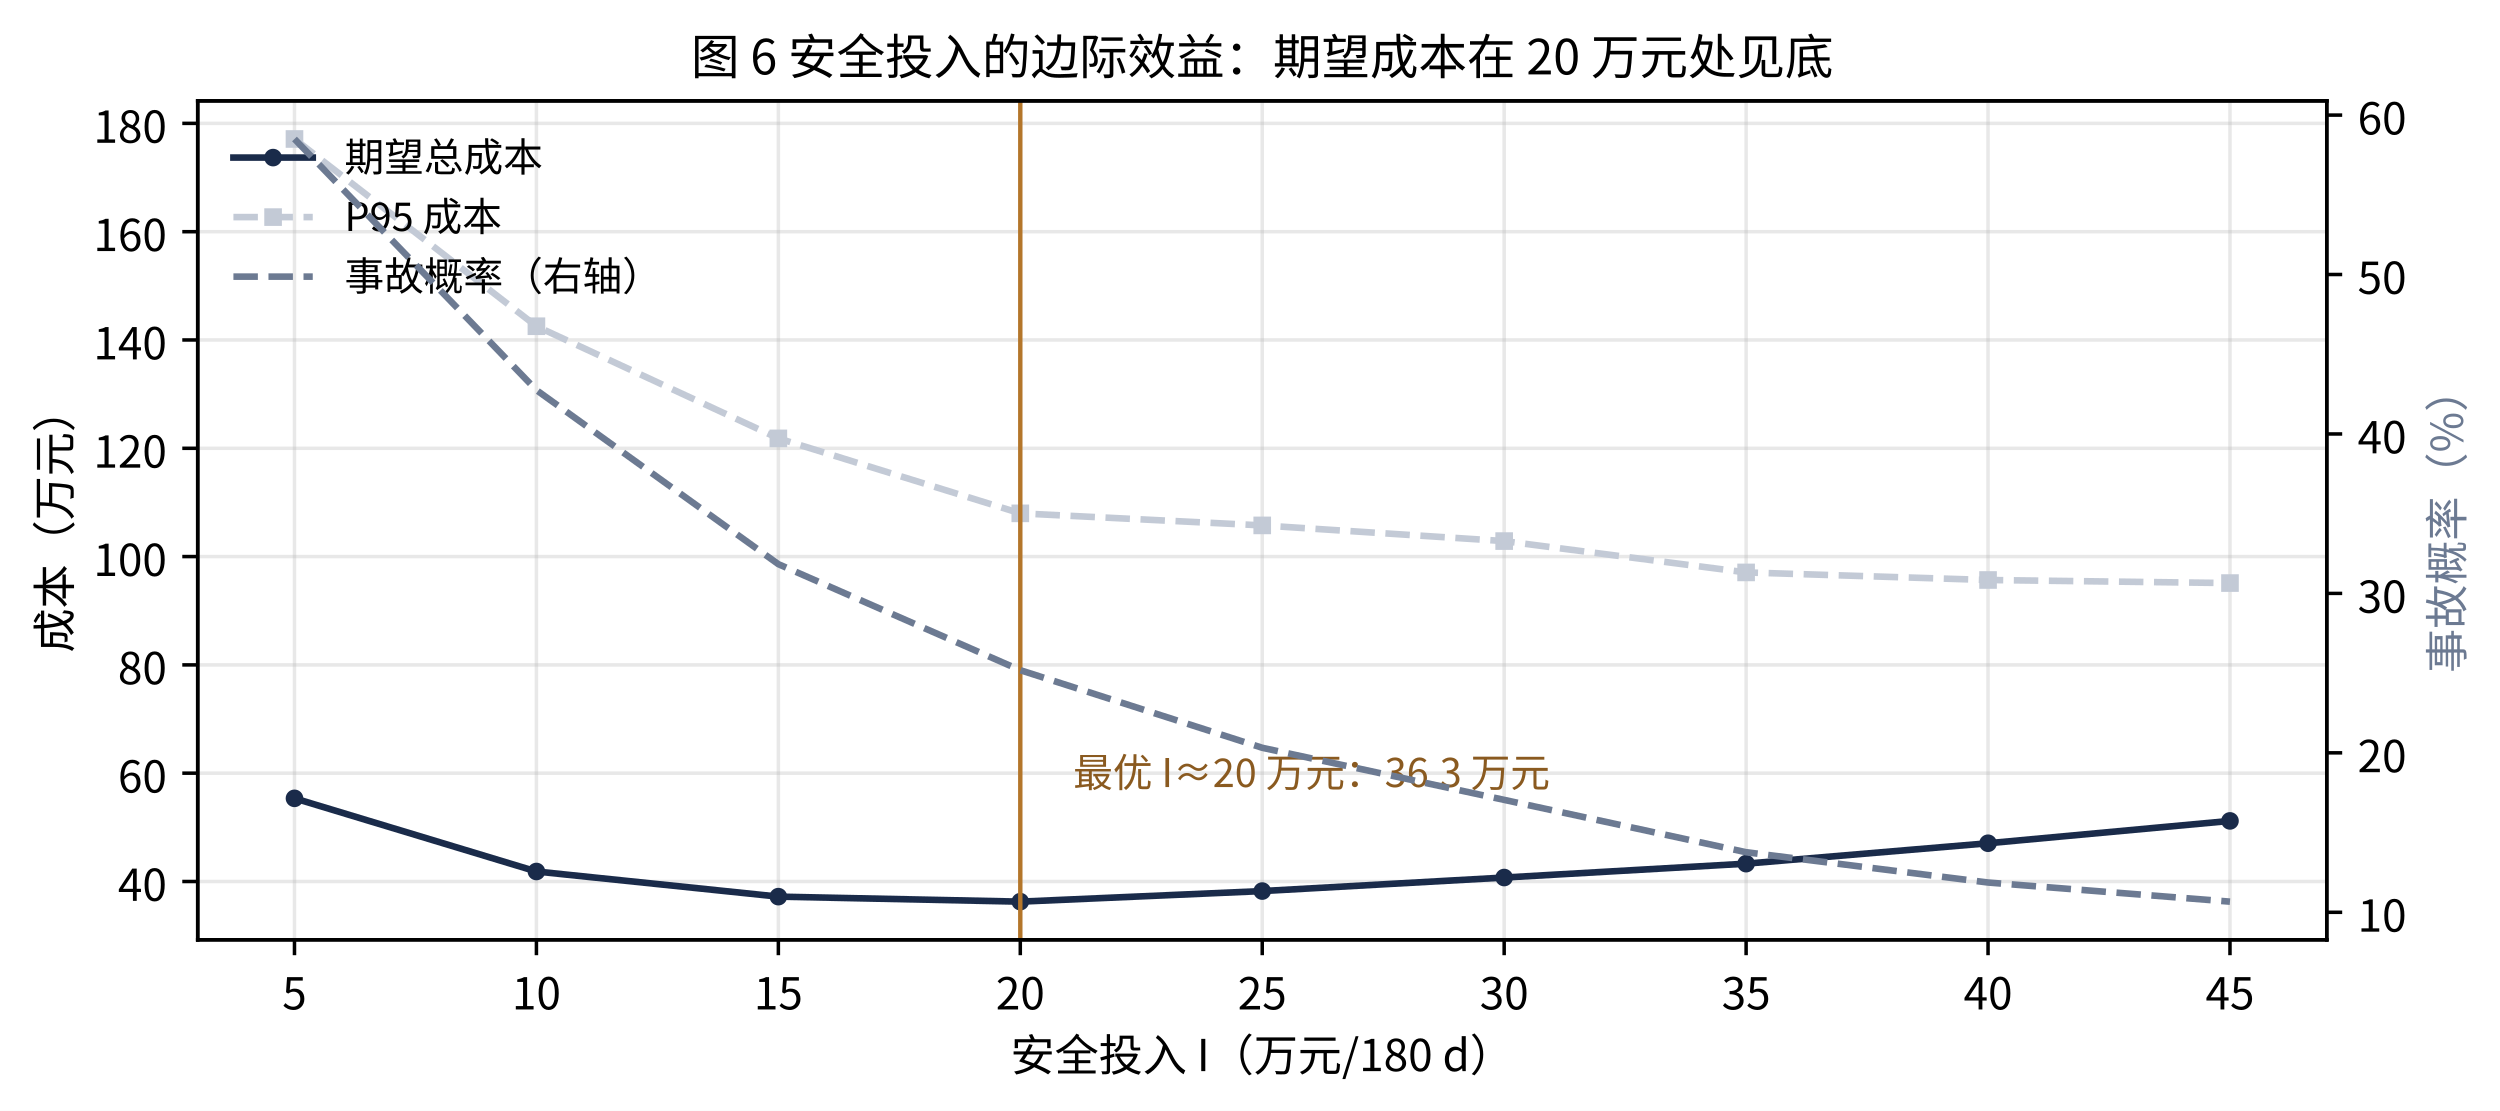
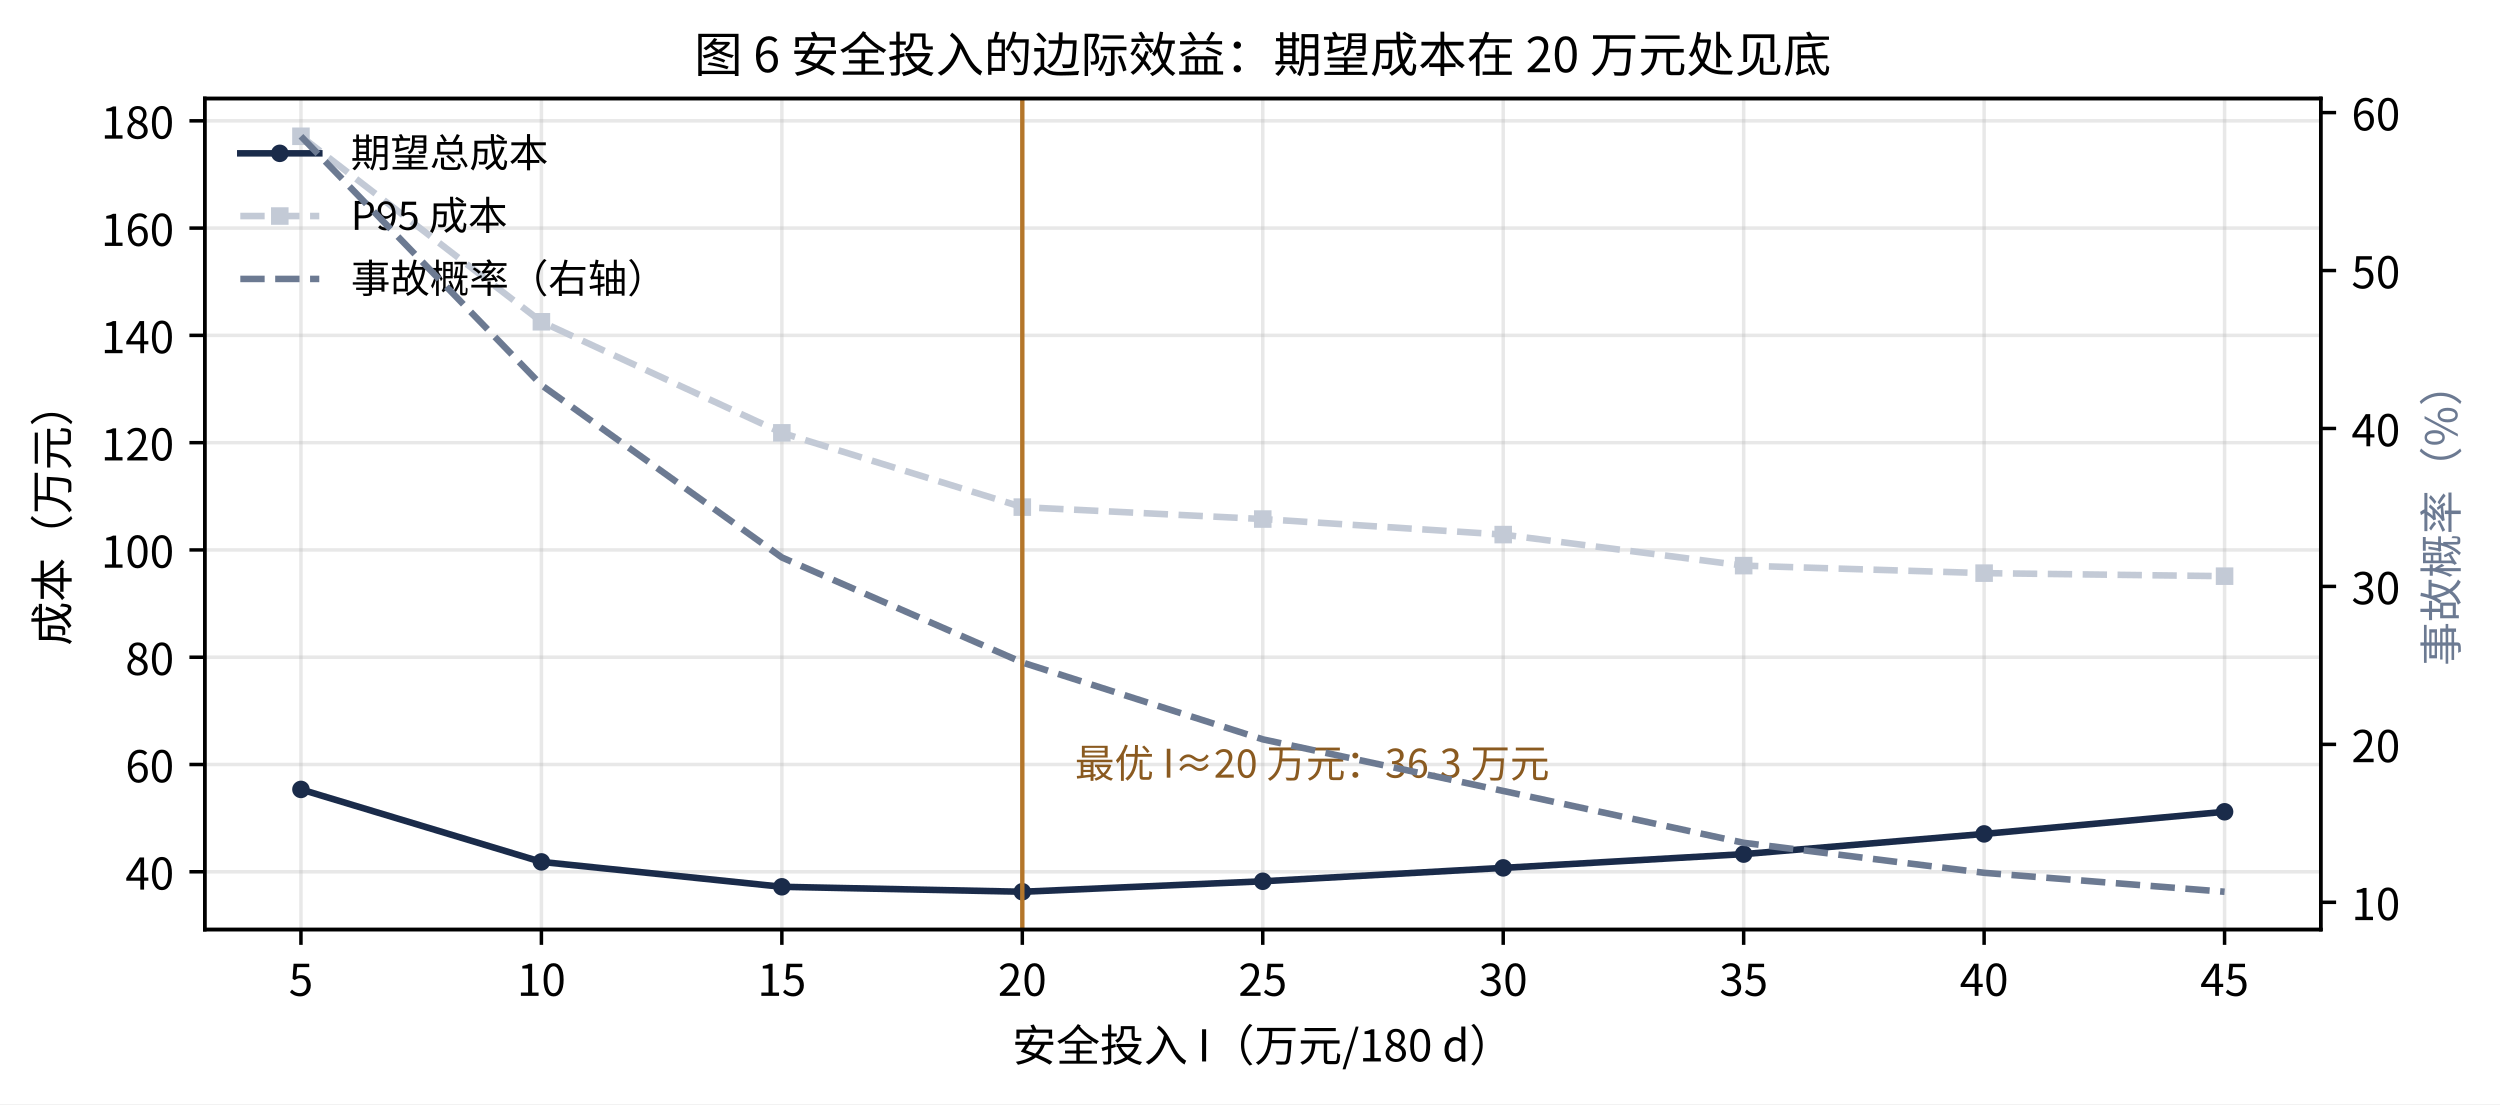
- <svg xmlns="http://www.w3.org/2000/svg" xmlns:xlink="http://www.w3.org/1999/xlink" width="567.124pt" height="251.979pt" viewBox="0 0 567.124 251.979" version="1.1">
+ <svg xmlns="http://www.w3.org/2000/svg" xmlns:xlink="http://www.w3.org/1999/xlink" width="569.819pt" height="251.666pt" viewBox="0 0 569.819 251.666" version="1.1">
  <defs>
    <style type="text/css">*{stroke-linejoin: round; stroke-linecap: butt}</style>
  </defs>
  <g id="figure_1">
    <g id="patch_1">
-       <path d="M 0 251.979  L 567.124 251.979  L 567.124 0  L 0 0  z " style="fill: #ffffff" />
+       <path d="M 0 251.666  L 569.819 251.666  L 569.819 0  L 0 0  z " style="fill: #ffffff" />
    </g>
    <g id="axes_1">
      <g id="patch_2">
-         <path d="M 44.85 213.189  L 527.824 213.189  L 527.824 22.88  L 44.85 22.88  z " style="fill: #ffffff" />
+         <path d="M 46.672 211.865  L 528.963 211.865  L 528.963 22.454  L 46.672 22.454  z " style="fill: #ffffff" />
      </g>
      <g id="matplotlib.axis_1">
        <g id="xtick_1">
          <g id="line2d_1">
-             <path d="M 66.803 213.189  L 66.803 22.88  " clip-path="url(#p9b79be4c53)" style="fill: none; stroke: #b0b0b0; stroke-opacity: 0.3; stroke-width: 0.8; stroke-linecap: square" />
+             <path d="M 68.594 211.865  L 68.594 22.454  " clip-path="url(#p464235a0dc)" style="fill: none; stroke: #b0b0b0; stroke-opacity: 0.3; stroke-width: 0.8; stroke-linecap: square" />
          </g>
          <g id="line2d_2">
            <defs>
-               <path id="mc63aad9e78" d="M 0 0  L 0 3.5  " style="stroke: #000000; stroke-width: 0.8" />
+               <path id="md663c05ee7" d="M 0 0  L 0 3.5  " style="stroke: #000000; stroke-width: 0.8" />
            </defs>
            <g>
-               <use xlink:href="#mc63aad9e78" x="66.803" y="213.189" style="stroke: #000000; stroke-width: 0.8" />
+               <use xlink:href="#md663c05ee7" x="68.594" y="211.865" style="stroke: #000000; stroke-width: 0.8" />
            </g>
          </g>
          <g id="text_1">
-             <text style="font-size: 10px; font-family: 'Noto Sans CJK SC', 'PingFang SC', 'Microsoft YaHei', 'DejaVu Sans', sans-serif; text-anchor: middle" x="66.803" y="228.989" transform="rotate(-0 66.80335 228.9888)">5</text>
+             <text style="font-size: 10px; font-family: 'Noto Sans CJK SC', 'PingFang SC', 'Microsoft YaHei', 'DejaVu Sans', sans-serif; text-anchor: middle" x="68.594" y="226.985" transform="rotate(-0 68.59402 226.9854)">5</text>
          </g>
        </g>
        <g id="xtick_2">
          <g id="line2d_3">
-             <path d="M 121.687 213.189  L 121.687 22.88  " clip-path="url(#p9b79be4c53)" style="fill: none; stroke: #b0b0b0; stroke-opacity: 0.3; stroke-width: 0.8; stroke-linecap: square" />
+             <path d="M 123.4 211.865  L 123.4 22.454  " clip-path="url(#p464235a0dc)" style="fill: none; stroke: #b0b0b0; stroke-opacity: 0.3; stroke-width: 0.8; stroke-linecap: square" />
          </g>
          <g id="line2d_4">
            <g>
-               <use xlink:href="#mc63aad9e78" x="121.687" y="213.189" style="stroke: #000000; stroke-width: 0.8" />
+               <use xlink:href="#md663c05ee7" x="123.4" y="211.865" style="stroke: #000000; stroke-width: 0.8" />
            </g>
          </g>
          <g id="text_2">
-             <text style="font-size: 10px; font-family: 'Noto Sans CJK SC', 'PingFang SC', 'Microsoft YaHei', 'DejaVu Sans', sans-serif; text-anchor: middle" x="121.687" y="228.989" transform="rotate(-0 121.6867 228.9888)">10</text>
+             <text style="font-size: 10px; font-family: 'Noto Sans CJK SC', 'PingFang SC', 'Microsoft YaHei', 'DejaVu Sans', sans-serif; text-anchor: middle" x="123.4" y="226.985" transform="rotate(-0 123.3999 226.9854)">10</text>
          </g>
        </g>
        <g id="xtick_3">
          <g id="line2d_5">
-             <path d="M 176.57 213.189  L 176.57 22.88  " clip-path="url(#p9b79be4c53)" style="fill: none; stroke: #b0b0b0; stroke-opacity: 0.3; stroke-width: 0.8; stroke-linecap: square" />
+             <path d="M 178.206 211.865  L 178.206 22.454  " clip-path="url(#p464235a0dc)" style="fill: none; stroke: #b0b0b0; stroke-opacity: 0.3; stroke-width: 0.8; stroke-linecap: square" />
          </g>
          <g id="line2d_6">
            <g>
-               <use xlink:href="#mc63aad9e78" x="176.57" y="213.189" style="stroke: #000000; stroke-width: 0.8" />
+               <use xlink:href="#md663c05ee7" x="178.206" y="211.865" style="stroke: #000000; stroke-width: 0.8" />
            </g>
          </g>
          <g id="text_3">
-             <text style="font-size: 10px; font-family: 'Noto Sans CJK SC', 'PingFang SC', 'Microsoft YaHei', 'DejaVu Sans', sans-serif; text-anchor: middle" x="176.57" y="228.989" transform="rotate(-0 176.5701 228.9888)">15</text>
+             <text style="font-size: 10px; font-family: 'Noto Sans CJK SC', 'PingFang SC', 'Microsoft YaHei', 'DejaVu Sans', sans-serif; text-anchor: middle" x="178.206" y="226.985" transform="rotate(-0 178.2057 226.9854)">15</text>
          </g>
        </g>
        <g id="xtick_4">
          <g id="line2d_7">
-             <path d="M 231.453 213.189  L 231.453 22.88  " clip-path="url(#p9b79be4c53)" style="fill: none; stroke: #b0b0b0; stroke-opacity: 0.3; stroke-width: 0.8; stroke-linecap: square" />
+             <path d="M 233.012 211.865  L 233.012 22.454  " clip-path="url(#p464235a0dc)" style="fill: none; stroke: #b0b0b0; stroke-opacity: 0.3; stroke-width: 0.8; stroke-linecap: square" />
          </g>
          <g id="line2d_8">
            <g>
-               <use xlink:href="#mc63aad9e78" x="231.453" y="213.189" style="stroke: #000000; stroke-width: 0.8" />
+               <use xlink:href="#md663c05ee7" x="233.012" y="211.865" style="stroke: #000000; stroke-width: 0.8" />
            </g>
          </g>
          <g id="text_4">
-             <text style="font-size: 10px; font-family: 'Noto Sans CJK SC', 'PingFang SC', 'Microsoft YaHei', 'DejaVu Sans', sans-serif; text-anchor: middle" x="231.453" y="228.989" transform="rotate(-0 231.4535 228.9888)">20</text>
+             <text style="font-size: 10px; font-family: 'Noto Sans CJK SC', 'PingFang SC', 'Microsoft YaHei', 'DejaVu Sans', sans-serif; text-anchor: middle" x="233.012" y="226.985" transform="rotate(-0 233.0115 226.9854)">20</text>
          </g>
        </g>
        <g id="xtick_5">
          <g id="line2d_9">
-             <path d="M 286.337 213.189  L 286.337 22.88  " clip-path="url(#p9b79be4c53)" style="fill: none; stroke: #b0b0b0; stroke-opacity: 0.3; stroke-width: 0.8; stroke-linecap: square" />
+             <path d="M 287.817 211.865  L 287.817 22.454  " clip-path="url(#p464235a0dc)" style="fill: none; stroke: #b0b0b0; stroke-opacity: 0.3; stroke-width: 0.8; stroke-linecap: square" />
          </g>
          <g id="line2d_10">
            <g>
-               <use xlink:href="#mc63aad9e78" x="286.337" y="213.189" style="stroke: #000000; stroke-width: 0.8" />
+               <use xlink:href="#md663c05ee7" x="287.817" y="211.865" style="stroke: #000000; stroke-width: 0.8" />
            </g>
          </g>
          <g id="text_5">
-             <text style="font-size: 10px; font-family: 'Noto Sans CJK SC', 'PingFang SC', 'Microsoft YaHei', 'DejaVu Sans', sans-serif; text-anchor: middle" x="286.337" y="228.989" transform="rotate(-0 286.3369 228.9888)">25</text>
+             <text style="font-size: 10px; font-family: 'Noto Sans CJK SC', 'PingFang SC', 'Microsoft YaHei', 'DejaVu Sans', sans-serif; text-anchor: middle" x="287.817" y="226.985" transform="rotate(-0 287.8174 226.9854)">25</text>
          </g>
        </g>
        <g id="xtick_6">
          <g id="line2d_11">
-             <path d="M 341.22 213.189  L 341.22 22.88  " clip-path="url(#p9b79be4c53)" style="fill: none; stroke: #b0b0b0; stroke-opacity: 0.3; stroke-width: 0.8; stroke-linecap: square" />
+             <path d="M 342.623 211.865  L 342.623 22.454  " clip-path="url(#p464235a0dc)" style="fill: none; stroke: #b0b0b0; stroke-opacity: 0.3; stroke-width: 0.8; stroke-linecap: square" />
          </g>
          <g id="line2d_12">
            <g>
-               <use xlink:href="#mc63aad9e78" x="341.22" y="213.189" style="stroke: #000000; stroke-width: 0.8" />
+               <use xlink:href="#md663c05ee7" x="342.623" y="211.865" style="stroke: #000000; stroke-width: 0.8" />
            </g>
          </g>
          <g id="text_6">
-             <text style="font-size: 10px; font-family: 'Noto Sans CJK SC', 'PingFang SC', 'Microsoft YaHei', 'DejaVu Sans', sans-serif; text-anchor: middle" x="341.22" y="228.989" transform="rotate(-0 341.2203 228.9888)">30</text>
+             <text style="font-size: 10px; font-family: 'Noto Sans CJK SC', 'PingFang SC', 'Microsoft YaHei', 'DejaVu Sans', sans-serif; text-anchor: middle" x="342.623" y="226.985" transform="rotate(-0 342.6232 226.9854)">30</text>
          </g>
        </g>
        <g id="xtick_7">
          <g id="line2d_13">
-             <path d="M 396.104 213.189  L 396.104 22.88  " clip-path="url(#p9b79be4c53)" style="fill: none; stroke: #b0b0b0; stroke-opacity: 0.3; stroke-width: 0.8; stroke-linecap: square" />
+             <path d="M 397.429 211.865  L 397.429 22.454  " clip-path="url(#p464235a0dc)" style="fill: none; stroke: #b0b0b0; stroke-opacity: 0.3; stroke-width: 0.8; stroke-linecap: square" />
          </g>
          <g id="line2d_14">
            <g>
-               <use xlink:href="#mc63aad9e78" x="396.104" y="213.189" style="stroke: #000000; stroke-width: 0.8" />
+               <use xlink:href="#md663c05ee7" x="397.429" y="211.865" style="stroke: #000000; stroke-width: 0.8" />
            </g>
          </g>
          <g id="text_7">
-             <text style="font-size: 10px; font-family: 'Noto Sans CJK SC', 'PingFang SC', 'Microsoft YaHei', 'DejaVu Sans', sans-serif; text-anchor: middle" x="396.104" y="228.989" transform="rotate(-0 396.1036 228.9888)">35</text>
+             <text style="font-size: 10px; font-family: 'Noto Sans CJK SC', 'PingFang SC', 'Microsoft YaHei', 'DejaVu Sans', sans-serif; text-anchor: middle" x="397.429" y="226.985" transform="rotate(-0 397.4291 226.9854)">35</text>
          </g>
        </g>
        <g id="xtick_8">
          <g id="line2d_15">
-             <path d="M 450.987 213.189  L 450.987 22.88  " clip-path="url(#p9b79be4c53)" style="fill: none; stroke: #b0b0b0; stroke-opacity: 0.3; stroke-width: 0.8; stroke-linecap: square" />
+             <path d="M 452.235 211.865  L 452.235 22.454  " clip-path="url(#p464235a0dc)" style="fill: none; stroke: #b0b0b0; stroke-opacity: 0.3; stroke-width: 0.8; stroke-linecap: square" />
          </g>
          <g id="line2d_16">
            <g>
-               <use xlink:href="#mc63aad9e78" x="450.987" y="213.189" style="stroke: #000000; stroke-width: 0.8" />
+               <use xlink:href="#md663c05ee7" x="452.235" y="211.865" style="stroke: #000000; stroke-width: 0.8" />
            </g>
          </g>
          <g id="text_8">
-             <text style="font-size: 10px; font-family: 'Noto Sans CJK SC', 'PingFang SC', 'Microsoft YaHei', 'DejaVu Sans', sans-serif; text-anchor: middle" x="450.987" y="228.989" transform="rotate(-0 450.987 228.9888)">40</text>
+             <text style="font-size: 10px; font-family: 'Noto Sans CJK SC', 'PingFang SC', 'Microsoft YaHei', 'DejaVu Sans', sans-serif; text-anchor: middle" x="452.235" y="226.985" transform="rotate(-0 452.2349 226.9854)">40</text>
          </g>
        </g>
        <g id="xtick_9">
          <g id="line2d_17">
-             <path d="M 505.87 213.189  L 505.87 22.88  " clip-path="url(#p9b79be4c53)" style="fill: none; stroke: #b0b0b0; stroke-opacity: 0.3; stroke-width: 0.8; stroke-linecap: square" />
+             <path d="M 507.041 211.865  L 507.041 22.454  " clip-path="url(#p464235a0dc)" style="fill: none; stroke: #b0b0b0; stroke-opacity: 0.3; stroke-width: 0.8; stroke-linecap: square" />
          </g>
          <g id="line2d_18">
            <g>
-               <use xlink:href="#mc63aad9e78" x="505.87" y="213.189" style="stroke: #000000; stroke-width: 0.8" />
+               <use xlink:href="#md663c05ee7" x="507.041" y="211.865" style="stroke: #000000; stroke-width: 0.8" />
            </g>
          </g>
          <g id="text_9">
-             <text style="font-size: 10px; font-family: 'Noto Sans CJK SC', 'PingFang SC', 'Microsoft YaHei', 'DejaVu Sans', sans-serif; text-anchor: middle" x="505.87" y="228.989" transform="rotate(-0 505.8704 228.9888)">45</text>
+             <text style="font-size: 10px; font-family: 'Noto Sans CJK SC', 'PingFang SC', 'Microsoft YaHei', 'DejaVu Sans', sans-serif; text-anchor: middle" x="507.041" y="226.985" transform="rotate(-0 507.0407 226.9854)">45</text>
          </g>
        </g>
        <g id="text_10">
-           <text style="font-size: 10px; font-family: 'Noto Sans CJK SC', 'PingFang SC', 'Microsoft YaHei', 'DejaVu Sans', sans-serif; text-anchor: middle" x="286.337" y="242.989" transform="rotate(-0 286.3369 242.9888)">安全投入 I（万元/180 d）</text>
+           <text style="font-size: 10px; font-family: 'Noto Sans CJK SC', 'PingFang SC', 'Microsoft YaHei', 'DejaVu Sans', sans-serif; text-anchor: middle" x="287.817" y="241.932" transform="rotate(-0 287.8174 241.9321)">安全投入 I（万元/180 d）</text>
        </g>
      </g>
      <g id="matplotlib.axis_2">
        <g id="ytick_1">
          <g id="line2d_19">
-             <path d="M 44.85 199.965  L 527.824 199.965  " clip-path="url(#p9b79be4c53)" style="fill: none; stroke: #b0b0b0; stroke-opacity: 0.3; stroke-width: 0.8; stroke-linecap: square" />
+             <path d="M 46.672 198.704  L 528.963 198.704  " clip-path="url(#p464235a0dc)" style="fill: none; stroke: #b0b0b0; stroke-opacity: 0.3; stroke-width: 0.8; stroke-linecap: square" />
          </g>
          <g id="line2d_20">
            <defs>
-               <path id="m34f4511103" d="M 0 0  L -3.5 0  " style="stroke: #000000; stroke-width: 0.8" />
+               <path id="m96d256cf2b" d="M 0 0  L -3.5 0  " style="stroke: #000000; stroke-width: 0.8" />
            </defs>
            <g>
-               <use xlink:href="#m34f4511103" x="44.85" y="199.965" style="stroke: #000000; stroke-width: 0.8" />
+               <use xlink:href="#m96d256cf2b" x="46.672" y="198.704" style="stroke: #000000; stroke-width: 0.8" />
            </g>
          </g>
          <g id="text_11">
-             <text style="font-size: 10px; font-family: 'Noto Sans CJK SC', 'PingFang SC', 'Microsoft YaHei', 'DejaVu Sans', sans-serif; text-anchor: end" x="37.85" y="204.365" transform="rotate(-0 37.85 204.3653)">40</text>
+             <text style="font-size: 10px; font-family: 'Noto Sans CJK SC', 'PingFang SC', 'Microsoft YaHei', 'DejaVu Sans', sans-serif; text-anchor: end" x="39.672" y="202.764" transform="rotate(-0 39.67168 202.7642)">40</text>
          </g>
        </g>
        <g id="ytick_2">
          <g id="line2d_21">
-             <path d="M 44.85 175.397  L 527.824 175.397  " clip-path="url(#p9b79be4c53)" style="fill: none; stroke: #b0b0b0; stroke-opacity: 0.3; stroke-width: 0.8; stroke-linecap: square" />
+             <path d="M 46.672 174.252  L 528.963 174.252  " clip-path="url(#p464235a0dc)" style="fill: none; stroke: #b0b0b0; stroke-opacity: 0.3; stroke-width: 0.8; stroke-linecap: square" />
          </g>
          <g id="line2d_22">
            <g>
-               <use xlink:href="#m34f4511103" x="44.85" y="175.397" style="stroke: #000000; stroke-width: 0.8" />
+               <use xlink:href="#m96d256cf2b" x="46.672" y="174.252" style="stroke: #000000; stroke-width: 0.8" />
            </g>
          </g>
          <g id="text_12">
-             <text style="font-size: 10px; font-family: 'Noto Sans CJK SC', 'PingFang SC', 'Microsoft YaHei', 'DejaVu Sans', sans-serif; text-anchor: end" x="37.85" y="179.797" transform="rotate(-0 37.85 179.7974)">60</text>
+             <text style="font-size: 10px; font-family: 'Noto Sans CJK SC', 'PingFang SC', 'Microsoft YaHei', 'DejaVu Sans', sans-serif; text-anchor: end" x="39.672" y="178.312" transform="rotate(-0 39.67168 178.3122)">60</text>
          </g>
        </g>
        <g id="ytick_3">
          <g id="line2d_23">
-             <path d="M 44.85 150.83  L 527.824 150.83  " clip-path="url(#p9b79be4c53)" style="fill: none; stroke: #b0b0b0; stroke-opacity: 0.3; stroke-width: 0.8; stroke-linecap: square" />
+             <path d="M 46.672 149.8  L 528.963 149.8  " clip-path="url(#p464235a0dc)" style="fill: none; stroke: #b0b0b0; stroke-opacity: 0.3; stroke-width: 0.8; stroke-linecap: square" />
          </g>
          <g id="line2d_24">
            <g>
-               <use xlink:href="#m34f4511103" x="44.85" y="150.83" style="stroke: #000000; stroke-width: 0.8" />
+               <use xlink:href="#m96d256cf2b" x="46.672" y="149.8" style="stroke: #000000; stroke-width: 0.8" />
            </g>
          </g>
          <g id="text_13">
-             <text style="font-size: 10px; font-family: 'Noto Sans CJK SC', 'PingFang SC', 'Microsoft YaHei', 'DejaVu Sans', sans-serif; text-anchor: end" x="37.85" y="155.23" transform="rotate(-0 37.85 155.2295)">80</text>
+             <text style="font-size: 10px; font-family: 'Noto Sans CJK SC', 'PingFang SC', 'Microsoft YaHei', 'DejaVu Sans', sans-serif; text-anchor: end" x="39.672" y="153.86" transform="rotate(-0 39.67168 153.8601)">80</text>
          </g>
        </g>
        <g id="ytick_4">
          <g id="line2d_25">
-             <path d="M 44.85 126.262  L 527.824 126.262  " clip-path="url(#p9b79be4c53)" style="fill: none; stroke: #b0b0b0; stroke-opacity: 0.3; stroke-width: 0.8; stroke-linecap: square" />
+             <path d="M 46.672 125.348  L 528.963 125.348  " clip-path="url(#p464235a0dc)" style="fill: none; stroke: #b0b0b0; stroke-opacity: 0.3; stroke-width: 0.8; stroke-linecap: square" />
          </g>
          <g id="line2d_26">
            <g>
-               <use xlink:href="#m34f4511103" x="44.85" y="126.262" style="stroke: #000000; stroke-width: 0.8" />
+               <use xlink:href="#m96d256cf2b" x="46.672" y="125.348" style="stroke: #000000; stroke-width: 0.8" />
            </g>
          </g>
          <g id="text_14">
-             <text style="font-size: 10px; font-family: 'Noto Sans CJK SC', 'PingFang SC', 'Microsoft YaHei', 'DejaVu Sans', sans-serif; text-anchor: end" x="37.85" y="130.662" transform="rotate(-0 37.85 130.6616)">100</text>
+             <text style="font-size: 10px; font-family: 'Noto Sans CJK SC', 'PingFang SC', 'Microsoft YaHei', 'DejaVu Sans', sans-serif; text-anchor: end" x="39.672" y="129.408" transform="rotate(-0 39.67168 129.408)">100</text>
          </g>
        </g>
        <g id="ytick_5">
          <g id="line2d_27">
-             <path d="M 44.85 101.694  L 527.824 101.694  " clip-path="url(#p9b79be4c53)" style="fill: none; stroke: #b0b0b0; stroke-opacity: 0.3; stroke-width: 0.8; stroke-linecap: square" />
+             <path d="M 46.672 100.896  L 528.963 100.896  " clip-path="url(#p464235a0dc)" style="fill: none; stroke: #b0b0b0; stroke-opacity: 0.3; stroke-width: 0.8; stroke-linecap: square" />
          </g>
          <g id="line2d_28">
            <g>
-               <use xlink:href="#m34f4511103" x="44.85" y="101.694" style="stroke: #000000; stroke-width: 0.8" />
+               <use xlink:href="#m96d256cf2b" x="46.672" y="100.896" style="stroke: #000000; stroke-width: 0.8" />
            </g>
          </g>
          <g id="text_15">
-             <text style="font-size: 10px; font-family: 'Noto Sans CJK SC', 'PingFang SC', 'Microsoft YaHei', 'DejaVu Sans', sans-serif; text-anchor: end" x="37.85" y="106.094" transform="rotate(-0 37.85 106.0937)">120</text>
+             <text style="font-size: 10px; font-family: 'Noto Sans CJK SC', 'PingFang SC', 'Microsoft YaHei', 'DejaVu Sans', sans-serif; text-anchor: end" x="39.672" y="104.956" transform="rotate(-0 39.67168 104.956)">120</text>
          </g>
        </g>
        <g id="ytick_6">
          <g id="line2d_29">
-             <path d="M 44.85 77.126  L 527.824 77.126  " clip-path="url(#p9b79be4c53)" style="fill: none; stroke: #b0b0b0; stroke-opacity: 0.3; stroke-width: 0.8; stroke-linecap: square" />
+             <path d="M 46.672 76.444  L 528.963 76.444  " clip-path="url(#p464235a0dc)" style="fill: none; stroke: #b0b0b0; stroke-opacity: 0.3; stroke-width: 0.8; stroke-linecap: square" />
          </g>
          <g id="line2d_30">
            <g>
-               <use xlink:href="#m34f4511103" x="44.85" y="77.126" style="stroke: #000000; stroke-width: 0.8" />
+               <use xlink:href="#m96d256cf2b" x="46.672" y="76.444" style="stroke: #000000; stroke-width: 0.8" />
            </g>
          </g>
          <g id="text_16">
-             <text style="font-size: 10px; font-family: 'Noto Sans CJK SC', 'PingFang SC', 'Microsoft YaHei', 'DejaVu Sans', sans-serif; text-anchor: end" x="37.85" y="81.526" transform="rotate(-0 37.85 81.52582)">140</text>
+             <text style="font-size: 10px; font-family: 'Noto Sans CJK SC', 'PingFang SC', 'Microsoft YaHei', 'DejaVu Sans', sans-serif; text-anchor: end" x="39.672" y="80.504" transform="rotate(-0 39.67168 80.50388)">140</text>
          </g>
        </g>
        <g id="ytick_7">
          <g id="line2d_31">
-             <path d="M 44.85 52.558  L 527.824 52.558  " clip-path="url(#p9b79be4c53)" style="fill: none; stroke: #b0b0b0; stroke-opacity: 0.3; stroke-width: 0.8; stroke-linecap: square" />
+             <path d="M 46.672 51.992  L 528.963 51.992  " clip-path="url(#p464235a0dc)" style="fill: none; stroke: #b0b0b0; stroke-opacity: 0.3; stroke-width: 0.8; stroke-linecap: square" />
          </g>
          <g id="line2d_32">
            <g>
-               <use xlink:href="#m34f4511103" x="44.85" y="52.558" style="stroke: #000000; stroke-width: 0.8" />
+               <use xlink:href="#m96d256cf2b" x="46.672" y="51.992" style="stroke: #000000; stroke-width: 0.8" />
            </g>
          </g>
          <g id="text_17">
-             <text style="font-size: 10px; font-family: 'Noto Sans CJK SC', 'PingFang SC', 'Microsoft YaHei', 'DejaVu Sans', sans-serif; text-anchor: end" x="37.85" y="56.958" transform="rotate(-0 37.85 56.95792)">160</text>
+             <text style="font-size: 10px; font-family: 'Noto Sans CJK SC', 'PingFang SC', 'Microsoft YaHei', 'DejaVu Sans', sans-serif; text-anchor: end" x="39.672" y="56.052" transform="rotate(-0 39.67168 56.05181)">160</text>
          </g>
        </g>
        <g id="ytick_8">
          <g id="line2d_33">
-             <path d="M 44.85 27.99  L 527.824 27.99  " clip-path="url(#p9b79be4c53)" style="fill: none; stroke: #b0b0b0; stroke-opacity: 0.3; stroke-width: 0.8; stroke-linecap: square" />
+             <path d="M 46.672 27.54  L 528.963 27.54  " clip-path="url(#p464235a0dc)" style="fill: none; stroke: #b0b0b0; stroke-opacity: 0.3; stroke-width: 0.8; stroke-linecap: square" />
          </g>
          <g id="line2d_34">
            <g>
-               <use xlink:href="#m34f4511103" x="44.85" y="27.99" style="stroke: #000000; stroke-width: 0.8" />
+               <use xlink:href="#m96d256cf2b" x="46.672" y="27.54" style="stroke: #000000; stroke-width: 0.8" />
            </g>
          </g>
          <g id="text_18">
-             <text style="font-size: 10px; font-family: 'Noto Sans CJK SC', 'PingFang SC', 'Microsoft YaHei', 'DejaVu Sans', sans-serif; text-anchor: end" x="37.85" y="32.39" transform="rotate(-0 37.85 32.39003)">180</text>
+             <text style="font-size: 10px; font-family: 'Noto Sans CJK SC', 'PingFang SC', 'Microsoft YaHei', 'DejaVu Sans', sans-serif; text-anchor: end" x="39.672" y="31.6" transform="rotate(-0 39.67168 31.59974)">180</text>
          </g>
        </g>
        <g id="text_19">
-           <text style="font-size: 10px; font-family: 'Noto Sans CJK SC', 'PingFang SC', 'Microsoft YaHei', 'DejaVu Sans', sans-serif; text-anchor: middle" x="16" y="118.034" transform="rotate(-90 16 118.0344)">成本（万元）</text>
+           <text style="font-size: 10px; font-family: 'Noto Sans CJK SC', 'PingFang SC', 'Microsoft YaHei', 'DejaVu Sans', sans-serif; text-anchor: middle" x="15.545" y="117.16" transform="rotate(-90 15.54531 117.1595)">成本（万元）</text>
        </g>
      </g>
      <g id="line2d_35">
-         <path d="M 66.803 181.103  L 121.687 197.7  L 176.57 203.402  L 231.453 204.538  L 286.337 202.139  L 341.22 199.069  L 396.104 195.919  L 450.987 191.29  L 505.87 186.221  " clip-path="url(#p9b79be4c53)" style="fill: none; stroke: #1a2b4a; stroke-width: 1.5; stroke-linecap: square" />
+         <path d="M 68.594 179.93  L 123.4 196.45  L 178.206 202.125  L 233.012 203.256  L 287.817 200.868  L 342.623 197.812  L 397.429 194.677  L 452.235 190.07  L 507.041 185.025  " clip-path="url(#p464235a0dc)" style="fill: none; stroke: #1a2b4a; stroke-width: 1.5; stroke-linecap: square" />
        <defs>
-           <path id="m3e192b56b9" d="M 0 1.5  C 0.398 1.5 0.779 1.342 1.061 1.061  C 1.342 0.779 1.5 0.398 1.5 0  C 1.5 -0.398 1.342 -0.779 1.061 -1.061  C 0.779 -1.342 0.398 -1.5 0 -1.5  C -0.398 -1.5 -0.779 -1.342 -1.061 -1.061  C -1.342 -0.779 -1.5 -0.398 -1.5 0  C -1.5 0.398 -1.342 0.779 -1.061 1.061  C -0.779 1.342 -0.398 1.5 0 1.5  z " style="stroke: #1a2b4a" />
+           <path id="m0051f97e53" d="M 0 1.5  C 0.398 1.5 0.779 1.342 1.061 1.061  C 1.342 0.779 1.5 0.398 1.5 0  C 1.5 -0.398 1.342 -0.779 1.061 -1.061  C 0.779 -1.342 0.398 -1.5 0 -1.5  C -0.398 -1.5 -0.779 -1.342 -1.061 -1.061  C -1.342 -0.779 -1.5 -0.398 -1.5 0  C -1.5 0.398 -1.342 0.779 -1.061 1.061  C -0.779 1.342 -0.398 1.5 0 1.5  z " style="stroke: #1a2b4a" />
        </defs>
-         <g clip-path="url(#p9b79be4c53)">
-           <use xlink:href="#m3e192b56b9" x="66.803" y="181.103" style="fill: #1a2b4a; stroke: #1a2b4a" />
-           <use xlink:href="#m3e192b56b9" x="121.687" y="197.7" style="fill: #1a2b4a; stroke: #1a2b4a" />
-           <use xlink:href="#m3e192b56b9" x="176.57" y="203.402" style="fill: #1a2b4a; stroke: #1a2b4a" />
-           <use xlink:href="#m3e192b56b9" x="231.453" y="204.538" style="fill: #1a2b4a; stroke: #1a2b4a" />
-           <use xlink:href="#m3e192b56b9" x="286.337" y="202.139" style="fill: #1a2b4a; stroke: #1a2b4a" />
-           <use xlink:href="#m3e192b56b9" x="341.22" y="199.069" style="fill: #1a2b4a; stroke: #1a2b4a" />
-           <use xlink:href="#m3e192b56b9" x="396.104" y="195.919" style="fill: #1a2b4a; stroke: #1a2b4a" />
-           <use xlink:href="#m3e192b56b9" x="450.987" y="191.29" style="fill: #1a2b4a; stroke: #1a2b4a" />
-           <use xlink:href="#m3e192b56b9" x="505.87" y="186.221" style="fill: #1a2b4a; stroke: #1a2b4a" />
+         <g clip-path="url(#p464235a0dc)">
+           <use xlink:href="#m0051f97e53" x="68.594" y="179.93" style="fill: #1a2b4a; stroke: #1a2b4a" />
+           <use xlink:href="#m0051f97e53" x="123.4" y="196.45" style="fill: #1a2b4a; stroke: #1a2b4a" />
+           <use xlink:href="#m0051f97e53" x="178.206" y="202.125" style="fill: #1a2b4a; stroke: #1a2b4a" />
+           <use xlink:href="#m0051f97e53" x="233.012" y="203.256" style="fill: #1a2b4a; stroke: #1a2b4a" />
+           <use xlink:href="#m0051f97e53" x="287.817" y="200.868" style="fill: #1a2b4a; stroke: #1a2b4a" />
+           <use xlink:href="#m0051f97e53" x="342.623" y="197.812" style="fill: #1a2b4a; stroke: #1a2b4a" />
+           <use xlink:href="#m0051f97e53" x="397.429" y="194.677" style="fill: #1a2b4a; stroke: #1a2b4a" />
+           <use xlink:href="#m0051f97e53" x="452.235" y="190.07" style="fill: #1a2b4a; stroke: #1a2b4a" />
+           <use xlink:href="#m0051f97e53" x="507.041" y="185.025" style="fill: #1a2b4a; stroke: #1a2b4a" />
        </g>
      </g>
      <g id="line2d_36">
-         <path d="M 66.803 31.53  L 121.687 74.007  L 176.57 99.446  L 231.453 116.452  L 286.337 119.188  L 341.22 122.745  L 396.104 129.853  L 450.987 131.572  L 505.87 132.268  " clip-path="url(#p9b79be4c53)" style="fill: none; stroke-dasharray: 5.55,2.4; stroke-dashoffset: 0; stroke: #c3cad6; stroke-width: 1.5" />
+         <path d="M 68.594 31.063  L 123.4 73.34  L 178.206 98.659  L 233.012 115.585  L 287.817 118.307  L 342.623 121.848  L 397.429 128.923  L 452.235 130.634  L 507.041 131.326  " clip-path="url(#p464235a0dc)" style="fill: none; stroke-dasharray: 5.55,2.4; stroke-dashoffset: 0; stroke: #c3cad6; stroke-width: 1.5" />
        <defs>
-           <path id="mc6e2b5a761" d="M -1.5 1.5  L 1.5 1.5  L 1.5 -1.5  L -1.5 -1.5  z " style="stroke: #c3cad6; stroke-linejoin: miter" />
+           <path id="m8c3e57e029" d="M -1.5 1.5  L 1.5 1.5  L 1.5 -1.5  L -1.5 -1.5  z " style="stroke: #c3cad6; stroke-linejoin: miter" />
        </defs>
-         <g clip-path="url(#p9b79be4c53)">
-           <use xlink:href="#mc6e2b5a761" x="66.803" y="31.53" style="fill: #c3cad6; stroke: #c3cad6; stroke-linejoin: miter" />
-           <use xlink:href="#mc6e2b5a761" x="121.687" y="74.007" style="fill: #c3cad6; stroke: #c3cad6; stroke-linejoin: miter" />
-           <use xlink:href="#mc6e2b5a761" x="176.57" y="99.446" style="fill: #c3cad6; stroke: #c3cad6; stroke-linejoin: miter" />
-           <use xlink:href="#mc6e2b5a761" x="231.453" y="116.452" style="fill: #c3cad6; stroke: #c3cad6; stroke-linejoin: miter" />
-           <use xlink:href="#mc6e2b5a761" x="286.337" y="119.188" style="fill: #c3cad6; stroke: #c3cad6; stroke-linejoin: miter" />
-           <use xlink:href="#mc6e2b5a761" x="341.22" y="122.745" style="fill: #c3cad6; stroke: #c3cad6; stroke-linejoin: miter" />
-           <use xlink:href="#mc6e2b5a761" x="396.104" y="129.853" style="fill: #c3cad6; stroke: #c3cad6; stroke-linejoin: miter" />
-           <use xlink:href="#mc6e2b5a761" x="450.987" y="131.572" style="fill: #c3cad6; stroke: #c3cad6; stroke-linejoin: miter" />
-           <use xlink:href="#mc6e2b5a761" x="505.87" y="132.268" style="fill: #c3cad6; stroke: #c3cad6; stroke-linejoin: miter" />
+         <g clip-path="url(#p464235a0dc)">
+           <use xlink:href="#m8c3e57e029" x="68.594" y="31.063" style="fill: #c3cad6; stroke: #c3cad6; stroke-linejoin: miter" />
+           <use xlink:href="#m8c3e57e029" x="123.4" y="73.34" style="fill: #c3cad6; stroke: #c3cad6; stroke-linejoin: miter" />
+           <use xlink:href="#m8c3e57e029" x="178.206" y="98.659" style="fill: #c3cad6; stroke: #c3cad6; stroke-linejoin: miter" />
+           <use xlink:href="#m8c3e57e029" x="233.012" y="115.585" style="fill: #c3cad6; stroke: #c3cad6; stroke-linejoin: miter" />
+           <use xlink:href="#m8c3e57e029" x="287.817" y="118.307" style="fill: #c3cad6; stroke: #c3cad6; stroke-linejoin: miter" />
+           <use xlink:href="#m8c3e57e029" x="342.623" y="121.848" style="fill: #c3cad6; stroke: #c3cad6; stroke-linejoin: miter" />
+           <use xlink:href="#m8c3e57e029" x="397.429" y="128.923" style="fill: #c3cad6; stroke: #c3cad6; stroke-linejoin: miter" />
+           <use xlink:href="#m8c3e57e029" x="452.235" y="130.634" style="fill: #c3cad6; stroke: #c3cad6; stroke-linejoin: miter" />
+           <use xlink:href="#m8c3e57e029" x="507.041" y="131.326" style="fill: #c3cad6; stroke: #c3cad6; stroke-linejoin: miter" />
        </g>
      </g>
      <g id="line2d_37">
-         <path d="M 231.453 213.189  L 231.453 22.88  " clip-path="url(#p9b79be4c53)" style="fill: none; stroke: #b4762a; stroke-linecap: square" />
+         <path d="M 233.012 211.865  L 233.012 22.454  " clip-path="url(#p464235a0dc)" style="fill: none; stroke: #b4762a; stroke-linecap: square" />
      </g>
      <g id="patch_3">
-         <path d="M 44.85 213.189  L 44.85 22.88  " style="fill: none; stroke: #000000; stroke-width: 0.8; stroke-linejoin: miter; stroke-linecap: square" />
+         <path d="M 46.672 211.865  L 46.672 22.454  " style="fill: none; stroke: #000000; stroke-width: 0.8; stroke-linejoin: miter; stroke-linecap: square" />
      </g>
      <g id="patch_4">
-         <path d="M 527.824 213.189  L 527.824 22.88  " style="fill: none; stroke: #000000; stroke-width: 0.8; stroke-linejoin: miter; stroke-linecap: square" />
+         <path d="M 528.963 211.865  L 528.963 22.454  " style="fill: none; stroke: #000000; stroke-width: 0.8; stroke-linejoin: miter; stroke-linecap: square" />
      </g>
      <g id="patch_5">
-         <path d="M 44.85 213.189  L 527.824 213.189  " style="fill: none; stroke: #000000; stroke-width: 0.8; stroke-linejoin: miter; stroke-linecap: square" />
+         <path d="M 46.672 211.865  L 528.963 211.865  " style="fill: none; stroke: #000000; stroke-width: 0.8; stroke-linejoin: miter; stroke-linecap: square" />
      </g>
      <g id="patch_6">
-         <path d="M 44.85 22.88  L 527.824 22.88  " style="fill: none; stroke: #000000; stroke-width: 0.8; stroke-linejoin: miter; stroke-linecap: square" />
+         <path d="M 46.672 22.454  L 528.963 22.454  " style="fill: none; stroke: #000000; stroke-width: 0.8; stroke-linejoin: miter; stroke-linecap: square" />
      </g>
      <g id="text_20">
-         <text style="font-size: 9px; font-family: 'Noto Sans CJK SC', 'PingFang SC', 'Microsoft YaHei', 'DejaVu Sans', sans-serif; text-anchor: start; fill: #8a5a20" x="243.453" y="178.538" transform="rotate(-0 243.4535 178.5384)">最优 I≈20 万元：36.3 万元</text>
+         <text style="font-size: 9px; font-family: 'Noto Sans CJK SC', 'PingFang SC', 'Microsoft YaHei', 'DejaVu Sans', sans-serif; text-anchor: start; fill: #8a5a20" x="245.012" y="177.256" transform="rotate(-0 245.0115 177.2557)">最优 I≈20 万元：36.3 万元</text>
      </g>
      <g id="text_21">
-         <text style="font-size: 11px; font-family: 'Noto Sans CJK SC', 'PingFang SC', 'Microsoft YaHei', 'DejaVu Sans', sans-serif; text-anchor: middle" x="286.337" y="16.88" transform="rotate(-0 286.3369 16.88)">图 6  安全投入的边际效益：期望成本在 20 万元处见底</text>
+         <text style="font-size: 11px; font-family: 'Noto Sans CJK SC', 'PingFang SC', 'Microsoft YaHei', 'DejaVu Sans', sans-serif; text-anchor: middle" x="287.817" y="16.454" transform="rotate(-0 287.8174 16.45375)">图 6  安全投入的边际效益：期望成本在 20 万元处见底</text>
      </g>
      <g id="legend_1">
        <g id="line2d_38">
-           <path d="M 52.95 35.75  L 61.95 35.75  L 70.95 35.75  " style="fill: none; stroke: #1a2b4a; stroke-width: 1.5; stroke-linecap: square" />
+           <path d="M 54.772 34.95  L 63.772 34.95  L 72.772 34.95  " style="fill: none; stroke: #1a2b4a; stroke-width: 1.5; stroke-linecap: square" />
          <g>
-             <use xlink:href="#m3e192b56b9" x="61.95" y="35.75" style="fill: #1a2b4a; stroke: #1a2b4a" />
+             <use xlink:href="#m0051f97e53" x="63.772" y="34.95" style="fill: #1a2b4a; stroke: #1a2b4a" />
          </g>
        </g>
        <g id="text_22">
-           <text style="font-size: 9px; font-family: 'Noto Sans CJK SC', 'PingFang SC', 'Microsoft YaHei', 'DejaVu Sans', sans-serif; text-anchor: start" x="78.15" y="38.9" transform="rotate(-0 78.15 38.9)">期望总成本</text>
+           <text style="font-size: 9px; font-family: 'Noto Sans CJK SC', 'PingFang SC', 'Microsoft YaHei', 'DejaVu Sans', sans-serif; text-anchor: start" x="79.972" y="38.1" transform="rotate(-0 79.97168 38.09969)">期望总成本</text>
        </g>
        <g id="line2d_39">
-           <path d="M 52.95 49.25  L 61.95 49.25  L 70.95 49.25  " style="fill: none; stroke-dasharray: 5.55,2.4; stroke-dashoffset: 0; stroke: #c3cad6; stroke-width: 1.5" />
+           <path d="M 54.772 49.241  L 63.772 49.241  L 72.772 49.241  " style="fill: none; stroke-dasharray: 5.55,2.4; stroke-dashoffset: 0; stroke: #c3cad6; stroke-width: 1.5" />
          <g>
-             <use xlink:href="#mc6e2b5a761" x="61.95" y="49.25" style="fill: #c3cad6; stroke: #c3cad6; stroke-linejoin: miter" />
+             <use xlink:href="#m8c3e57e029" x="63.772" y="49.241" style="fill: #c3cad6; stroke: #c3cad6; stroke-linejoin: miter" />
          </g>
        </g>
        <g id="text_23">
-           <text style="font-size: 9px; font-family: 'Noto Sans CJK SC', 'PingFang SC', 'Microsoft YaHei', 'DejaVu Sans', sans-serif; text-anchor: start" x="78.15" y="52.4" transform="rotate(-0 78.15 52.4)">P95 成本</text>
+           <text style="font-size: 9px; font-family: 'Noto Sans CJK SC', 'PingFang SC', 'Microsoft YaHei', 'DejaVu Sans', sans-serif; text-anchor: start" x="79.972" y="52.391" transform="rotate(-0 79.97168 52.39123)">P95 成本</text>
        </g>
        <g id="line2d_40">
-           <path d="M 52.95 62.75  L 61.95 62.75  L 70.95 62.75  " style="fill: none; stroke-dasharray: 5.55,2.4; stroke-dashoffset: 0; stroke: #6c7a92; stroke-width: 1.5" />
+           <path d="M 54.772 63.576  L 63.772 63.576  L 72.772 63.576  " style="fill: none; stroke-dasharray: 5.55,2.4; stroke-dashoffset: 0; stroke: #6c7a92; stroke-width: 1.5" />
        </g>
        <g id="text_24">
-           <text style="font-size: 9px; font-family: 'Noto Sans CJK SC', 'PingFang SC', 'Microsoft YaHei', 'DejaVu Sans', sans-serif; text-anchor: start" x="78.15" y="65.9" transform="rotate(-0 78.15 65.9)">事故概率（右轴）</text>
+           <text style="font-size: 9px; font-family: 'Noto Sans CJK SC', 'PingFang SC', 'Microsoft YaHei', 'DejaVu Sans', sans-serif; text-anchor: start" x="79.972" y="66.726" transform="rotate(-0 79.97168 66.72637)">事故概率（右轴）</text>
        </g>
      </g>
    </g>
    <g id="axes_2">
      <g id="matplotlib.axis_3">
        <g id="ytick_9">
          <g id="line2d_41">
            <defs>
-               <path id="m094fedc51b" d="M 0 0  L 3.5 0  " style="stroke: #000000; stroke-width: 0.8" />
+               <path id="m4b95f1c5e4" d="M 0 0  L 3.5 0  " style="stroke: #000000; stroke-width: 0.8" />
            </defs>
            <g>
-               <use xlink:href="#m094fedc51b" x="527.824" y="206.95" style="stroke: #000000; stroke-width: 0.8" />
+               <use xlink:href="#m4b95f1c5e4" x="528.963" y="205.656" style="stroke: #000000; stroke-width: 0.8" />
            </g>
          </g>
          <g id="text_25">
-             <text style="font-size: 10px; font-family: 'Noto Sans CJK SC', 'PingFang SC', 'Microsoft YaHei', 'DejaVu Sans', sans-serif; text-anchor: start" x="534.824" y="211.35" transform="rotate(-0 534.8238 211.3496)">10</text>
+             <text style="font-size: 10px; font-family: 'Noto Sans CJK SC', 'PingFang SC', 'Microsoft YaHei', 'DejaVu Sans', sans-serif; text-anchor: start" x="535.963" y="209.716" transform="rotate(-0 535.9631 209.7156)">10</text>
          </g>
        </g>
        <g id="ytick_10">
          <g id="line2d_42">
            <g>
-               <use xlink:href="#m094fedc51b" x="527.824" y="170.781" style="stroke: #000000; stroke-width: 0.8" />
+               <use xlink:href="#m4b95f1c5e4" x="528.963" y="169.657" style="stroke: #000000; stroke-width: 0.8" />
            </g>
          </g>
          <g id="text_26">
-             <text style="font-size: 10px; font-family: 'Noto Sans CJK SC', 'PingFang SC', 'Microsoft YaHei', 'DejaVu Sans', sans-serif; text-anchor: start" x="534.824" y="175.181" transform="rotate(-0 534.8238 175.1807)">20</text>
+             <text style="font-size: 10px; font-family: 'Noto Sans CJK SC', 'PingFang SC', 'Microsoft YaHei', 'DejaVu Sans', sans-serif; text-anchor: start" x="535.963" y="173.717" transform="rotate(-0 535.9631 173.7172)">20</text>
          </g>
        </g>
        <g id="ytick_11">
          <g id="line2d_43">
            <g>
-               <use xlink:href="#m094fedc51b" x="527.824" y="134.612" style="stroke: #000000; stroke-width: 0.8" />
+               <use xlink:href="#m4b95f1c5e4" x="528.963" y="133.659" style="stroke: #000000; stroke-width: 0.8" />
            </g>
          </g>
          <g id="text_27">
-             <text style="font-size: 10px; font-family: 'Noto Sans CJK SC', 'PingFang SC', 'Microsoft YaHei', 'DejaVu Sans', sans-serif; text-anchor: start" x="534.824" y="139.012" transform="rotate(-0 534.8238 139.0118)">30</text>
+             <text style="font-size: 10px; font-family: 'Noto Sans CJK SC', 'PingFang SC', 'Microsoft YaHei', 'DejaVu Sans', sans-serif; text-anchor: start" x="535.963" y="137.719" transform="rotate(-0 535.9631 137.7188)">30</text>
          </g>
        </g>
        <g id="ytick_12">
          <g id="line2d_44">
            <g>
-               <use xlink:href="#m094fedc51b" x="527.824" y="98.443" style="stroke: #000000; stroke-width: 0.8" />
+               <use xlink:href="#m4b95f1c5e4" x="528.963" y="97.66" style="stroke: #000000; stroke-width: 0.8" />
            </g>
          </g>
          <g id="text_28">
-             <text style="font-size: 10px; font-family: 'Noto Sans CJK SC', 'PingFang SC', 'Microsoft YaHei', 'DejaVu Sans', sans-serif; text-anchor: start" x="534.824" y="102.843" transform="rotate(-0 534.8238 102.8429)">40</text>
+             <text style="font-size: 10px; font-family: 'Noto Sans CJK SC', 'PingFang SC', 'Microsoft YaHei', 'DejaVu Sans', sans-serif; text-anchor: start" x="535.963" y="101.72" transform="rotate(-0 535.9631 101.7204)">40</text>
          </g>
        </g>
        <g id="ytick_13">
          <g id="line2d_45">
            <g>
-               <use xlink:href="#m094fedc51b" x="527.824" y="62.274" style="stroke: #000000; stroke-width: 0.8" />
+               <use xlink:href="#m4b95f1c5e4" x="528.963" y="61.662" style="stroke: #000000; stroke-width: 0.8" />
            </g>
          </g>
          <g id="text_29">
-             <text style="font-size: 10px; font-family: 'Noto Sans CJK SC', 'PingFang SC', 'Microsoft YaHei', 'DejaVu Sans', sans-serif; text-anchor: start" x="534.824" y="66.674" transform="rotate(-0 534.8238 66.67397)">50</text>
+             <text style="font-size: 10px; font-family: 'Noto Sans CJK SC', 'PingFang SC', 'Microsoft YaHei', 'DejaVu Sans', sans-serif; text-anchor: start" x="535.963" y="65.722" transform="rotate(-0 535.9631 65.72205)">50</text>
          </g>
        </g>
        <g id="ytick_14">
          <g id="line2d_46">
            <g>
-               <use xlink:href="#m094fedc51b" x="527.824" y="26.105" style="stroke: #000000; stroke-width: 0.8" />
+               <use xlink:href="#m4b95f1c5e4" x="528.963" y="25.664" style="stroke: #000000; stroke-width: 0.8" />
            </g>
          </g>
          <g id="text_30">
-             <text style="font-size: 10px; font-family: 'Noto Sans CJK SC', 'PingFang SC', 'Microsoft YaHei', 'DejaVu Sans', sans-serif; text-anchor: start" x="534.824" y="30.505" transform="rotate(-0 534.8238 30.50506)">60</text>
+             <text style="font-size: 10px; font-family: 'Noto Sans CJK SC', 'PingFang SC', 'Microsoft YaHei', 'DejaVu Sans', sans-serif; text-anchor: start" x="535.963" y="29.724" transform="rotate(-0 535.9631 29.72367)">60</text>
          </g>
        </g>
        <g id="text_31">
-           <text style="font-size: 10px; font-family: 'Noto Sans CJK SC', 'PingFang SC', 'Microsoft YaHei', 'DejaVu Sans', sans-serif; text-anchor: middle; fill: #6c7a92" x="558.724" y="118.034" transform="rotate(-90 558.7237 118.0344)">事故概率（%）</text>
+           <text style="font-size: 10px; font-family: 'Noto Sans CJK SC', 'PingFang SC', 'Microsoft YaHei', 'DejaVu Sans', sans-serif; text-anchor: middle; fill: #6c7a92" x="560.085" y="117.16" transform="rotate(-90 560.085 117.1595)">事故概率（%）</text>
        </g>
      </g>
      <g id="line2d_47">
-         <path d="M 66.803 31.53  L 121.687 88.496  L 176.57 127.981  L 231.453 152.033  L 286.337 169.635  L 341.22 181.451  L 396.104 193.326  L 450.987 200.198  L 505.87 204.538  " clip-path="url(#p9b79be4c53)" style="fill: none; stroke-dasharray: 5.55,2.4; stroke-dashoffset: 0; stroke: #6c7a92; stroke-width: 1.5" />
+         <path d="M 68.594 31.063  L 123.4 87.761  L 178.206 127.059  L 233.012 150.998  L 287.817 168.517  L 342.623 180.277  L 397.429 192.096  L 452.235 198.936  L 507.041 203.256  " clip-path="url(#p464235a0dc)" style="fill: none; stroke-dasharray: 5.55,2.4; stroke-dashoffset: 0; stroke: #6c7a92; stroke-width: 1.5" />
      </g>
      <g id="patch_7">
-         <path d="M 44.85 213.189  L 44.85 22.88  " style="fill: none; stroke: #000000; stroke-width: 0.8; stroke-linejoin: miter; stroke-linecap: square" />
+         <path d="M 46.672 211.865  L 46.672 22.454  " style="fill: none; stroke: #000000; stroke-width: 0.8; stroke-linejoin: miter; stroke-linecap: square" />
      </g>
      <g id="patch_8">
-         <path d="M 527.824 213.189  L 527.824 22.88  " style="fill: none; stroke: #000000; stroke-width: 0.8; stroke-linejoin: miter; stroke-linecap: square" />
+         <path d="M 528.963 211.865  L 528.963 22.454  " style="fill: none; stroke: #000000; stroke-width: 0.8; stroke-linejoin: miter; stroke-linecap: square" />
      </g>
      <g id="patch_9">
-         <path d="M 44.85 213.189  L 527.824 213.189  " style="fill: none; stroke: #000000; stroke-width: 0.8; stroke-linejoin: miter; stroke-linecap: square" />
+         <path d="M 46.672 211.865  L 528.963 211.865  " style="fill: none; stroke: #000000; stroke-width: 0.8; stroke-linejoin: miter; stroke-linecap: square" />
      </g>
      <g id="patch_10">
-         <path d="M 44.85 22.88  L 527.824 22.88  " style="fill: none; stroke: #000000; stroke-width: 0.8; stroke-linejoin: miter; stroke-linecap: square" />
+         <path d="M 46.672 22.454  L 528.963 22.454  " style="fill: none; stroke: #000000; stroke-width: 0.8; stroke-linejoin: miter; stroke-linecap: square" />
      </g>
    </g>
  </g>
  <defs>
-     <clipPath id="p9b79be4c53">
-       <rect x="44.85" y="22.88" width="482.974" height="190.309" />
+     <clipPath id="p464235a0dc">
+       <rect x="46.672" y="22.454" width="482.291" height="189.412" />
    </clipPath>
  </defs>
</svg>
